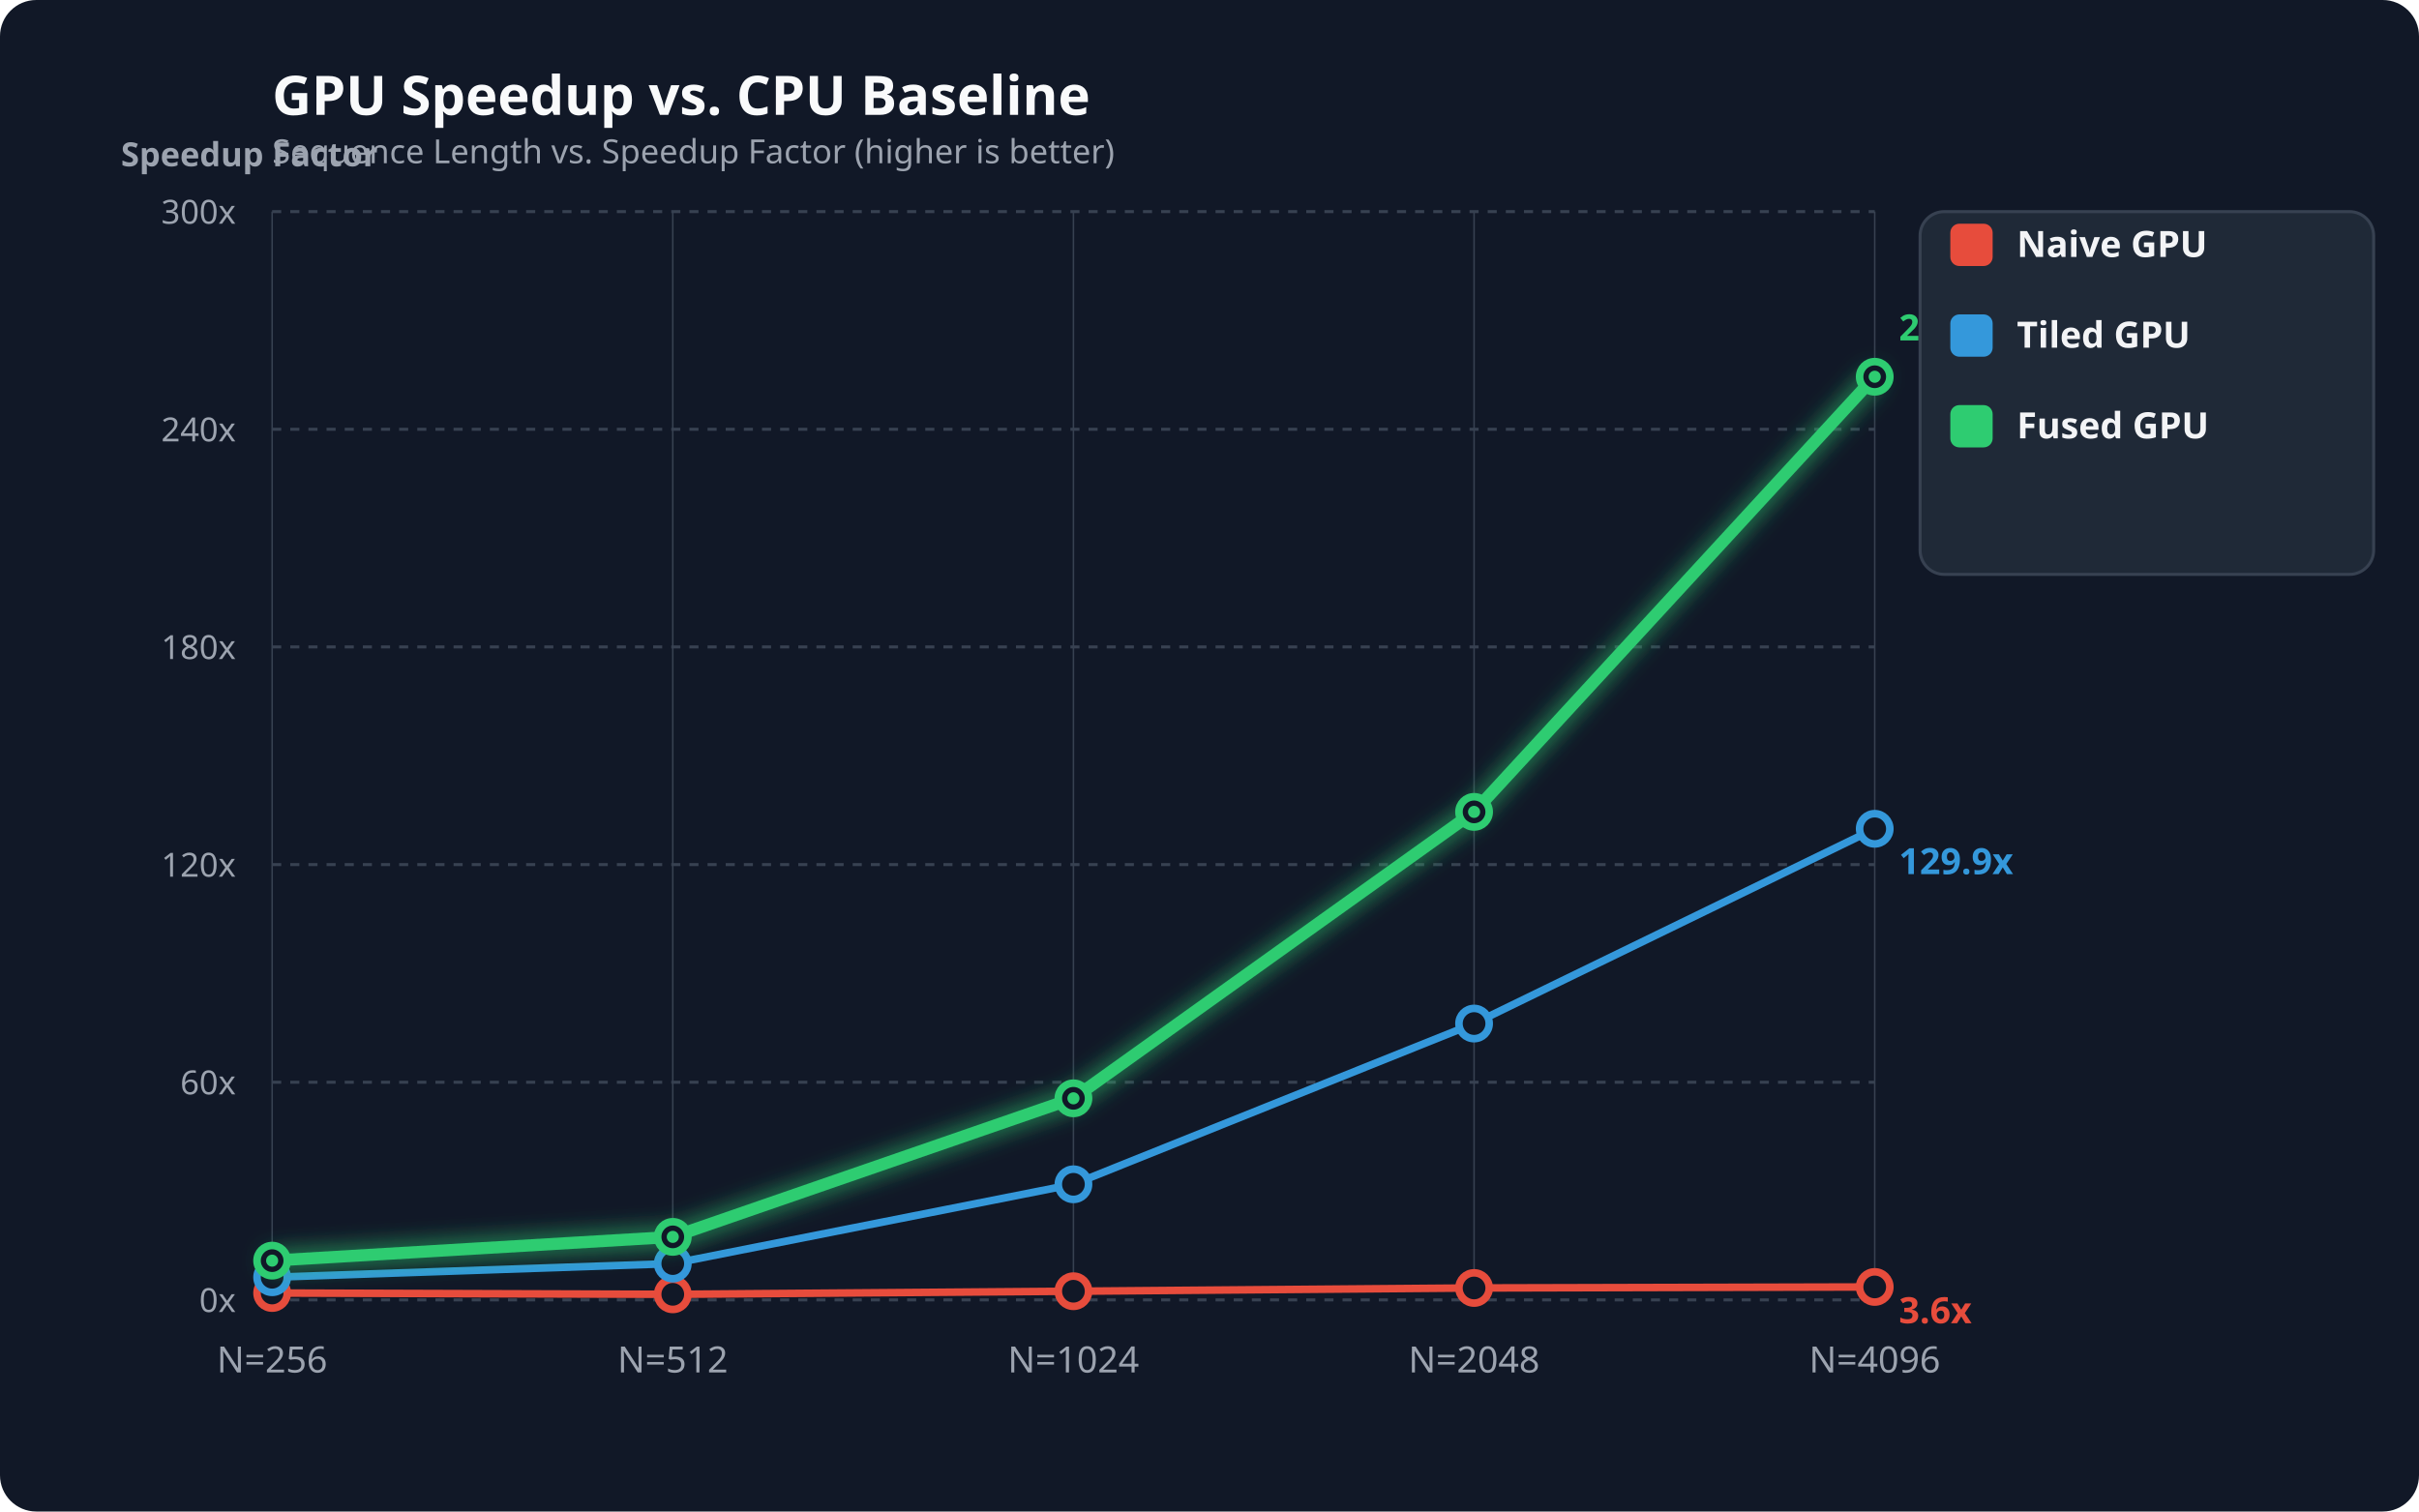
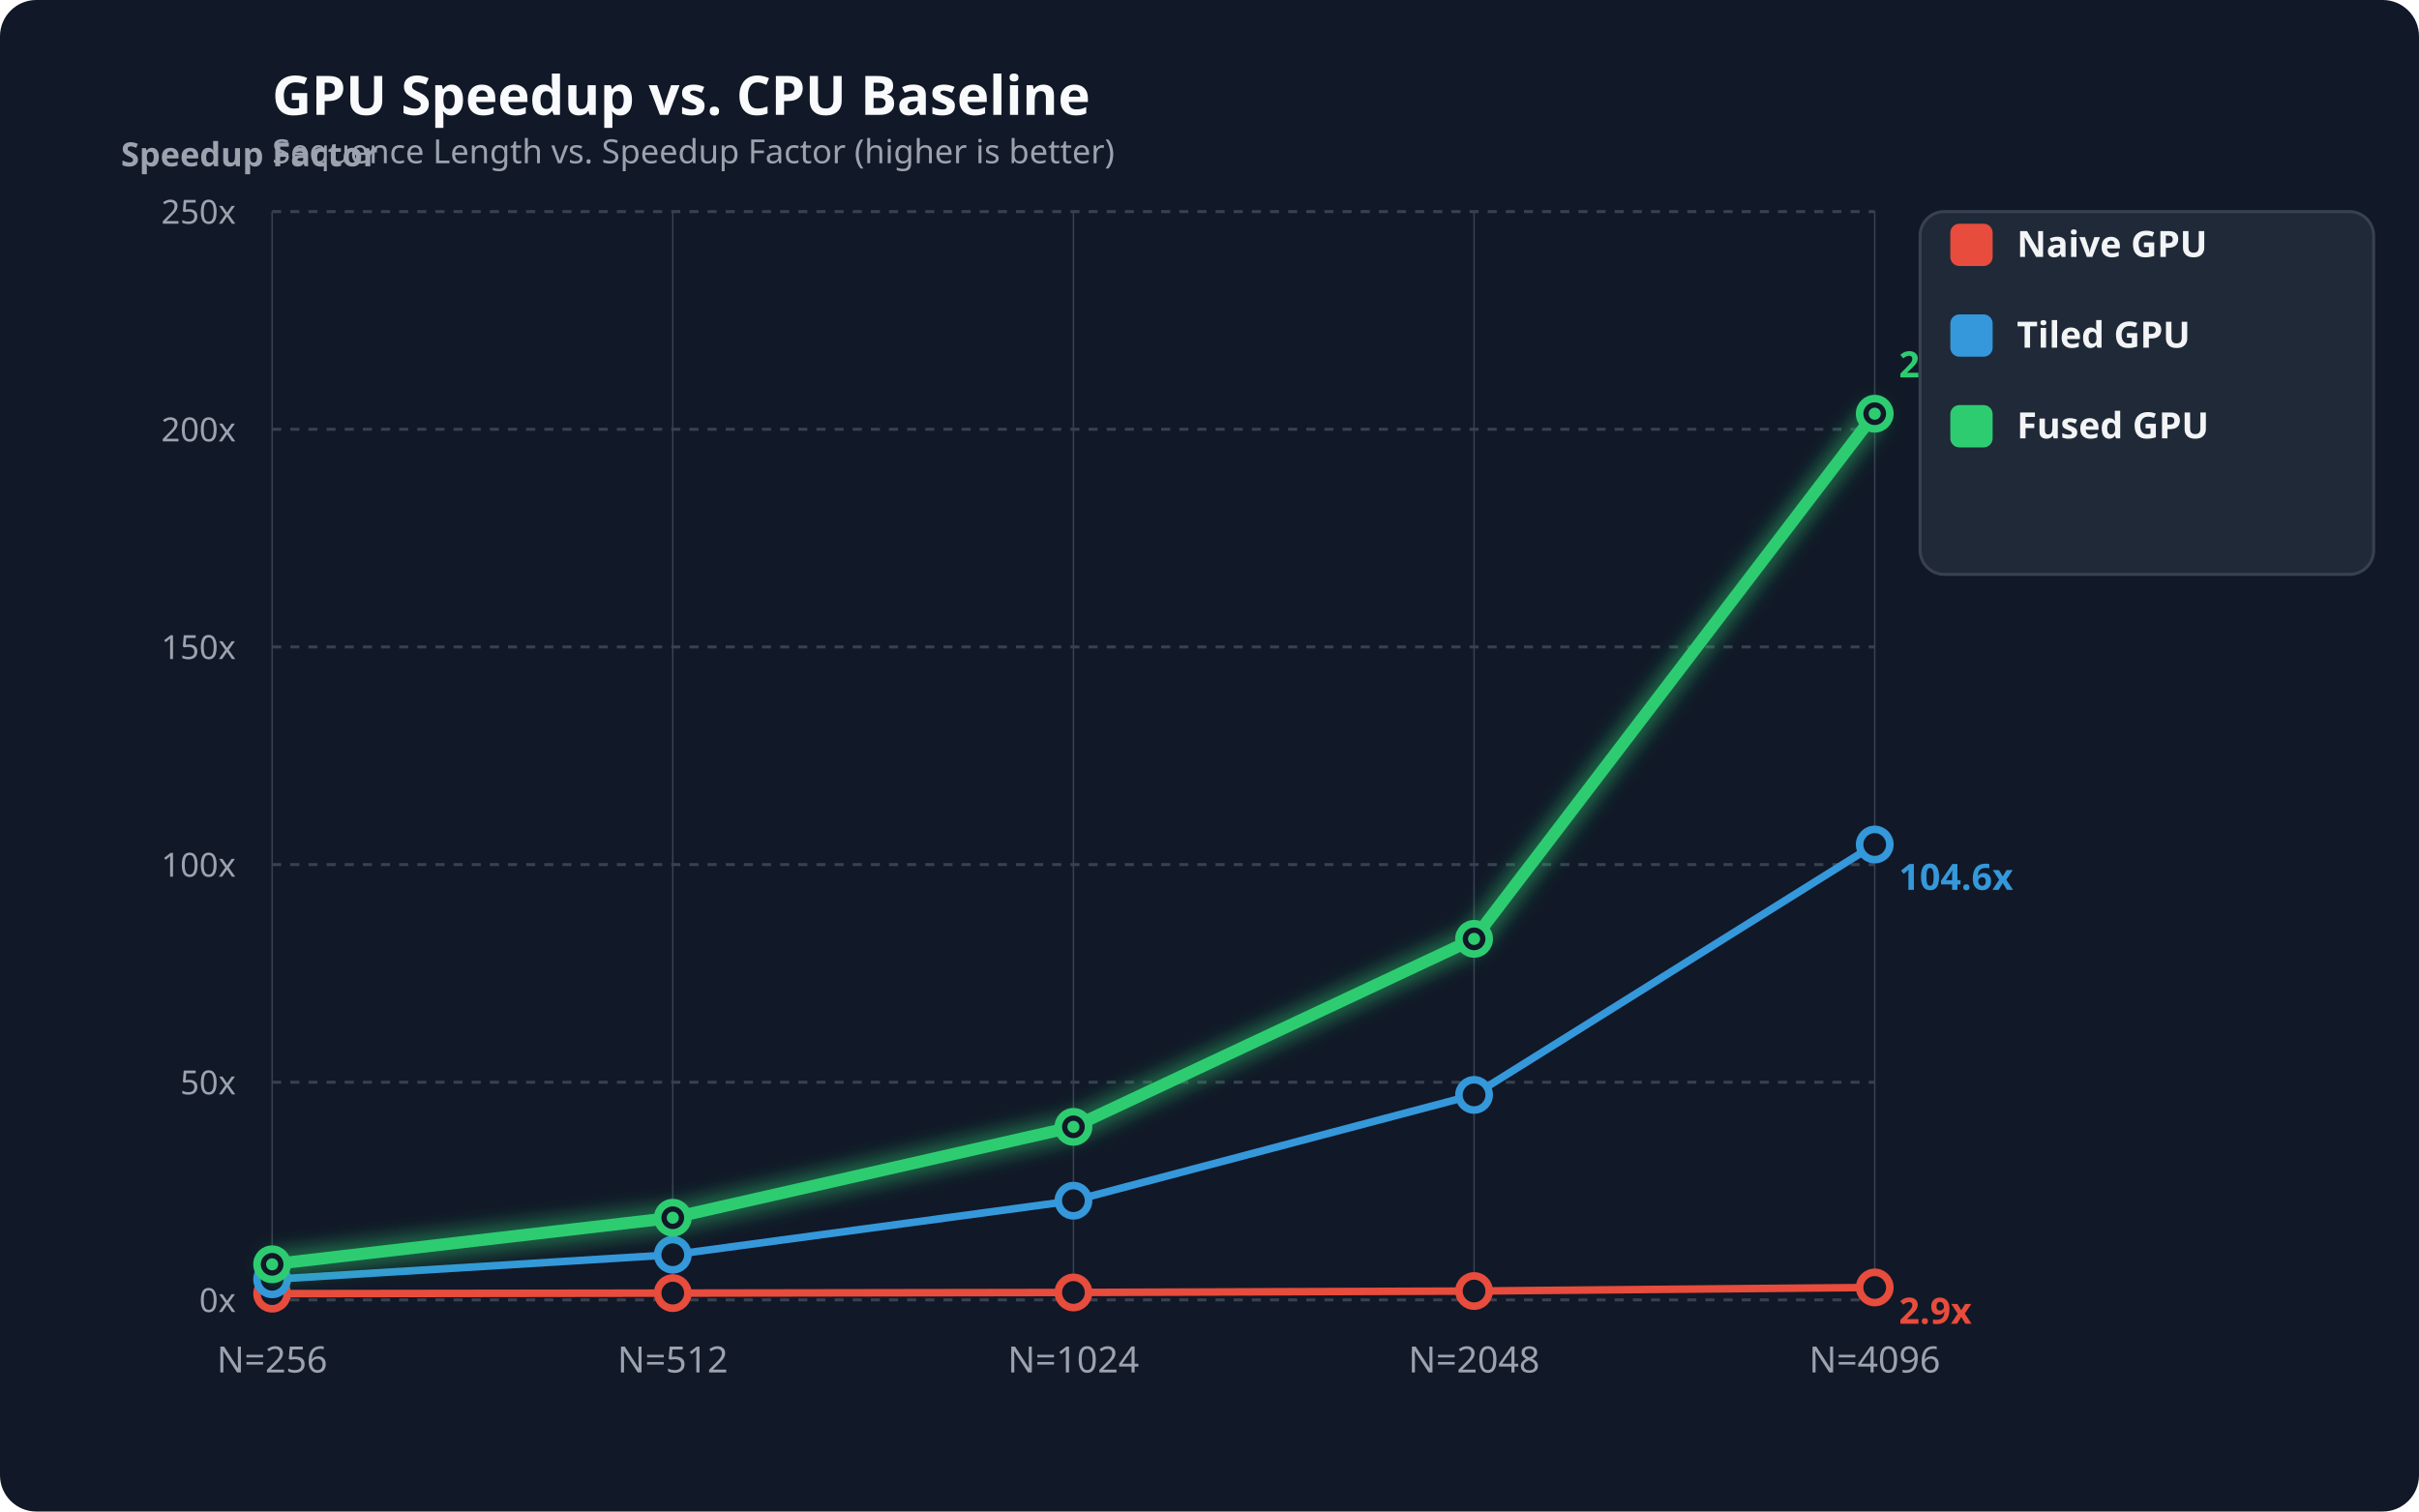
<svg xmlns="http://www.w3.org/2000/svg" viewBox="0 0 800 500" width="100%" height="100%">
  <defs>
    <filter id="speedup-glow" x="-20%" y="-20%" width="140%" height="140%">
      <feGaussianBlur stdDeviation="4" result="blur" />
      <feComposite in="SourceGraphic" in2="blur" operator="over" />
    </filter>
  </defs>
  <rect width="800" height="500" fill="#111827" rx="12" />
  <line x1="90" y1="430.0" x2="620" y2="430.0" stroke="#374151" stroke-dasharray="3,3" stroke-width="1" />
  <text x="78" y="434.0" fill="#9CA3AF" font-family="system-ui, sans-serif" font-size="11" text-anchor="end">0x</text>
  <line x1="90" y1="358.0" x2="620" y2="358.0" stroke="#374151" stroke-dasharray="3,3" stroke-width="1" />
-   <text x="78" y="362.0" fill="#9CA3AF" font-family="system-ui, sans-serif" font-size="11" text-anchor="end">60x</text>
+   <text x="78" y="362.0" fill="#9CA3AF" font-family="system-ui, sans-serif" font-size="11" text-anchor="end">50x</text>
  <line x1="90" y1="286.0" x2="620" y2="286.0" stroke="#374151" stroke-dasharray="3,3" stroke-width="1" />
-   <text x="78" y="290.0" fill="#9CA3AF" font-family="system-ui, sans-serif" font-size="11" text-anchor="end">120x</text>
+   <text x="78" y="290.0" fill="#9CA3AF" font-family="system-ui, sans-serif" font-size="11" text-anchor="end">100x</text>
  <line x1="90" y1="214.0" x2="620" y2="214.0" stroke="#374151" stroke-dasharray="3,3" stroke-width="1" />
-   <text x="78" y="218.0" fill="#9CA3AF" font-family="system-ui, sans-serif" font-size="11" text-anchor="end">180x</text>
+   <text x="78" y="218.0" fill="#9CA3AF" font-family="system-ui, sans-serif" font-size="11" text-anchor="end">150x</text>
  <line x1="90" y1="142.0" x2="620" y2="142.0" stroke="#374151" stroke-dasharray="3,3" stroke-width="1" />
-   <text x="78" y="146.0" fill="#9CA3AF" font-family="system-ui, sans-serif" font-size="11" text-anchor="end">240x</text>
+   <text x="78" y="146.0" fill="#9CA3AF" font-family="system-ui, sans-serif" font-size="11" text-anchor="end">200x</text>
  <line x1="90" y1="70.0" x2="620" y2="70.0" stroke="#374151" stroke-dasharray="3,3" stroke-width="1" />
-   <text x="78" y="74.0" fill="#9CA3AF" font-family="system-ui, sans-serif" font-size="11" text-anchor="end">300x</text>
+   <text x="78" y="74.0" fill="#9CA3AF" font-family="system-ui, sans-serif" font-size="11" text-anchor="end">250x</text>
  <line x1="90.0" y1="70" x2="90.0" y2="430" stroke="#374151" stroke-width="0.5" />
  <text x="90.0" y="454" fill="#9CA3AF" font-family="system-ui, sans-serif" font-size="12" text-anchor="middle" font-weight="500">N=256</text>
  <line x1="222.5" y1="70" x2="222.5" y2="430" stroke="#374151" stroke-width="0.5" />
  <text x="222.5" y="454" fill="#9CA3AF" font-family="system-ui, sans-serif" font-size="12" text-anchor="middle" font-weight="500">N=512</text>
  <line x1="355.0" y1="70" x2="355.0" y2="430" stroke="#374151" stroke-width="0.5" />
  <text x="355.0" y="454" fill="#9CA3AF" font-family="system-ui, sans-serif" font-size="12" text-anchor="middle" font-weight="500">N=1024</text>
  <line x1="487.5" y1="70" x2="487.5" y2="430" stroke="#374151" stroke-width="0.5" />
  <text x="487.5" y="454" fill="#9CA3AF" font-family="system-ui, sans-serif" font-size="12" text-anchor="middle" font-weight="500">N=2048</text>
  <line x1="620.0" y1="70" x2="620.0" y2="430" stroke="#374151" stroke-width="0.5" />
  <text x="620.0" y="454" fill="#9CA3AF" font-family="system-ui, sans-serif" font-size="12" text-anchor="middle" font-weight="500">N=4096</text>
  <text x="90" y="38" fill="#F9FAFB" font-family="system-ui, sans-serif" font-size="18" font-weight="700">GPU Speedup vs. CPU Baseline</text>
  <text x="90" y="54" fill="#9CA3AF" font-family="system-ui, sans-serif" font-size="11">Sequence Length vs. Speedup Factor (higher is better)</text>
-   <path d="M 90.0,427.721 L 222.5,428.155 L 355.0,427.133 L 487.5,426.053 L 620.0,425.713" fill="none" stroke="#E74C3C" stroke-width="2.5" stroke-linecap="round" stroke-linejoin="round" />
-   <text x="628.0" y="437.713" fill="#E74C3C" font-family="system-ui, sans-serif" font-size="12" font-weight="700" text-anchor="start">3.6x</text>
-   <circle cx="90.0" cy="427.721" r="5" fill="#111827" stroke="#E74C3C" stroke-width="2.5" />
-   <circle cx="222.5" cy="428.155" r="5" fill="#111827" stroke="#E74C3C" stroke-width="2.5" />
-   <circle cx="355.0" cy="427.133" r="5" fill="#111827" stroke="#E74C3C" stroke-width="2.5" />
-   <circle cx="487.5" cy="426.053" r="5" fill="#111827" stroke="#E74C3C" stroke-width="2.5" />
-   <circle cx="620.0" cy="425.713" r="5" fill="#111827" stroke="#E74C3C" stroke-width="2.5" />
-   <path d="M 90.0,422.506 L 222.5,417.984 L 355.0,391.757 L 487.5,338.583 L 620.0,274.158" fill="none" stroke="#3498DB" stroke-width="2.5" stroke-linecap="round" stroke-linejoin="round" />
-   <text x="628.0" y="289.158" fill="#3498DB" font-family="system-ui, sans-serif" font-size="12" font-weight="700" text-anchor="start">129.9x</text>
-   <circle cx="90.0" cy="422.506" r="5" fill="#111827" stroke="#3498DB" stroke-width="2.5" />
-   <circle cx="222.5" cy="417.984" r="5" fill="#111827" stroke="#3498DB" stroke-width="2.5" />
-   <circle cx="355.0" cy="391.757" r="5" fill="#111827" stroke="#3498DB" stroke-width="2.5" />
-   <circle cx="487.5" cy="338.583" r="5" fill="#111827" stroke="#3498DB" stroke-width="2.5" />
-   <circle cx="620.0" cy="274.158" r="5" fill="#111827" stroke="#3498DB" stroke-width="2.5" />
-   <path d="M 90.0,417.013 L 222.5,409.149 L 355.0,363.318 L 487.5,268.565 L 620.0,124.628" fill="none" stroke="#2ECC71" stroke-width="4" stroke-linecap="round" stroke-linejoin="round" filter="url(#speedup-glow)" />
-   <text x="628.0" y="112.628" fill="#2ECC71" font-family="system-ui, sans-serif" font-size="12" font-weight="700" text-anchor="start">254.5x</text>
-   <circle cx="90.0" cy="417.013" r="5" fill="#111827" stroke="#2ECC71" stroke-width="2.5" />
-   <circle cx="90.0" cy="417.013" r="2" fill="#2ECC71" />
-   <circle cx="222.5" cy="409.149" r="5" fill="#111827" stroke="#2ECC71" stroke-width="2.5" />
-   <circle cx="222.5" cy="409.149" r="2" fill="#2ECC71" />
-   <circle cx="355.0" cy="363.318" r="5" fill="#111827" stroke="#2ECC71" stroke-width="2.5" />
-   <circle cx="355.0" cy="363.318" r="2" fill="#2ECC71" />
-   <circle cx="487.5" cy="268.565" r="5" fill="#111827" stroke="#2ECC71" stroke-width="2.5" />
-   <circle cx="487.5" cy="268.565" r="2" fill="#2ECC71" />
-   <circle cx="620.0" cy="124.628" r="5" fill="#111827" stroke="#2ECC71" stroke-width="2.5" />
-   <circle cx="620.0" cy="124.628" r="2" fill="#2ECC71" />
+   <path d="M 90.0,427.934 L 222.5,427.751 L 355.0,427.54 L 487.5,427.067 L 620.0,425.881" fill="none" stroke="#E74C3C" stroke-width="2.5" stroke-linecap="round" stroke-linejoin="round" />
+   <text x="628.0" y="437.881" fill="#E74C3C" font-family="system-ui, sans-serif" font-size="12" font-weight="700" text-anchor="start">2.9x</text>
+   <circle cx="90.0" cy="427.934" r="5" fill="#111827" stroke="#E74C3C" stroke-width="2.5" />
+   <circle cx="222.5" cy="427.751" r="5" fill="#111827" stroke="#E74C3C" stroke-width="2.5" />
+   <circle cx="355.0" cy="427.54" r="5" fill="#111827" stroke="#E74C3C" stroke-width="2.5" />
+   <circle cx="487.5" cy="427.067" r="5" fill="#111827" stroke="#E74C3C" stroke-width="2.5" />
+   <circle cx="620.0" cy="425.881" r="5" fill="#111827" stroke="#E74C3C" stroke-width="2.5" />
+   <path d="M 90.0,423.189 L 222.5,415.057 L 355.0,397.184 L 487.5,362.182 L 620.0,279.357" fill="none" stroke="#3498DB" stroke-width="2.5" stroke-linecap="round" stroke-linejoin="round" />
+   <text x="628.0" y="294.357" fill="#3498DB" font-family="system-ui, sans-serif" font-size="12" font-weight="700" text-anchor="start">104.6x</text>
+   <circle cx="90.0" cy="423.189" r="5" fill="#111827" stroke="#3498DB" stroke-width="2.5" />
+   <circle cx="222.5" cy="415.057" r="5" fill="#111827" stroke="#3498DB" stroke-width="2.5" />
+   <circle cx="355.0" cy="397.184" r="5" fill="#111827" stroke="#3498DB" stroke-width="2.5" />
+   <circle cx="487.5" cy="362.182" r="5" fill="#111827" stroke="#3498DB" stroke-width="2.5" />
+   <circle cx="620.0" cy="279.357" r="5" fill="#111827" stroke="#3498DB" stroke-width="2.5" />
+   <path d="M 90.0,418.223 L 222.5,402.816 L 355.0,372.753 L 487.5,310.571 L 620.0,136.849" fill="none" stroke="#2ECC71" stroke-width="4" stroke-linecap="round" stroke-linejoin="round" filter="url(#speedup-glow)" />
+   <text x="628.0" y="124.849" fill="#2ECC71" font-family="system-ui, sans-serif" font-size="12" font-weight="700" text-anchor="start">203.6x</text>
+   <circle cx="90.0" cy="418.223" r="5" fill="#111827" stroke="#2ECC71" stroke-width="2.5" />
+   <circle cx="90.0" cy="418.223" r="2" fill="#2ECC71" />
+   <circle cx="222.5" cy="402.816" r="5" fill="#111827" stroke="#2ECC71" stroke-width="2.5" />
+   <circle cx="222.5" cy="402.816" r="2" fill="#2ECC71" />
+   <circle cx="355.0" cy="372.753" r="5" fill="#111827" stroke="#2ECC71" stroke-width="2.5" />
+   <circle cx="355.0" cy="372.753" r="2" fill="#2ECC71" />
+   <circle cx="487.5" cy="310.571" r="5" fill="#111827" stroke="#2ECC71" stroke-width="2.5" />
+   <circle cx="487.5" cy="310.571" r="2" fill="#2ECC71" />
+   <circle cx="620.0" cy="136.849" r="5" fill="#111827" stroke="#2ECC71" stroke-width="2.5" />
+   <circle cx="620.0" cy="136.849" r="2" fill="#2ECC71" />
  <rect x="635" y="70" width="150" height="120" fill="#1F2937" rx="8" stroke="#374151" stroke-width="1" />
  <rect x="645" y="74" width="14" height="14" fill="#E74C3C" rx="3" />
  <text x="667" y="85" fill="#F3F4F6" font-family="system-ui, sans-serif" font-size="12" font-weight="600">Naive GPU</text>
  <rect x="645" y="104" width="14" height="14" fill="#3498DB" rx="3" />
  <text x="667" y="115" fill="#F3F4F6" font-family="system-ui, sans-serif" font-size="12" font-weight="600">Tiled GPU</text>
  <rect x="645" y="134" width="14" height="14" fill="#2ECC71" rx="3" />
  <text x="667" y="145" fill="#F3F4F6" font-family="system-ui, sans-serif" font-size="12" font-weight="600">Fused GPU</text>
  <text x="40" y="55" fill="#9CA3AF" font-family="system-ui, sans-serif" font-size="11" font-weight="600">Speedup Factor</text>
</svg>
